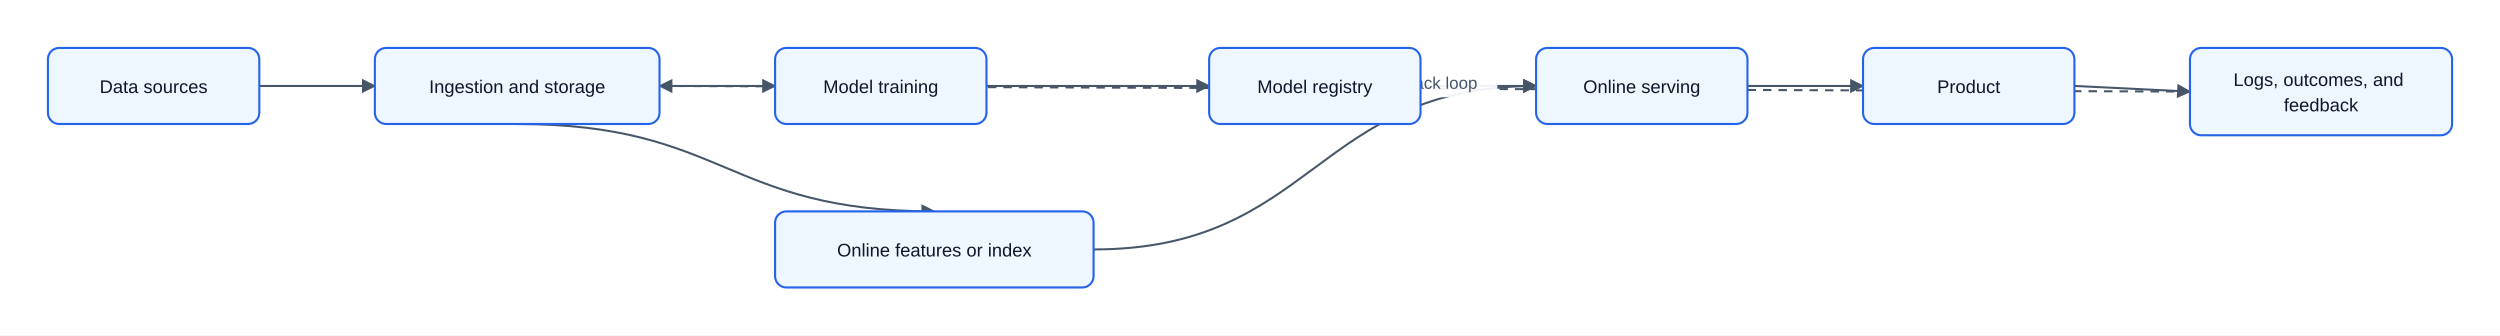
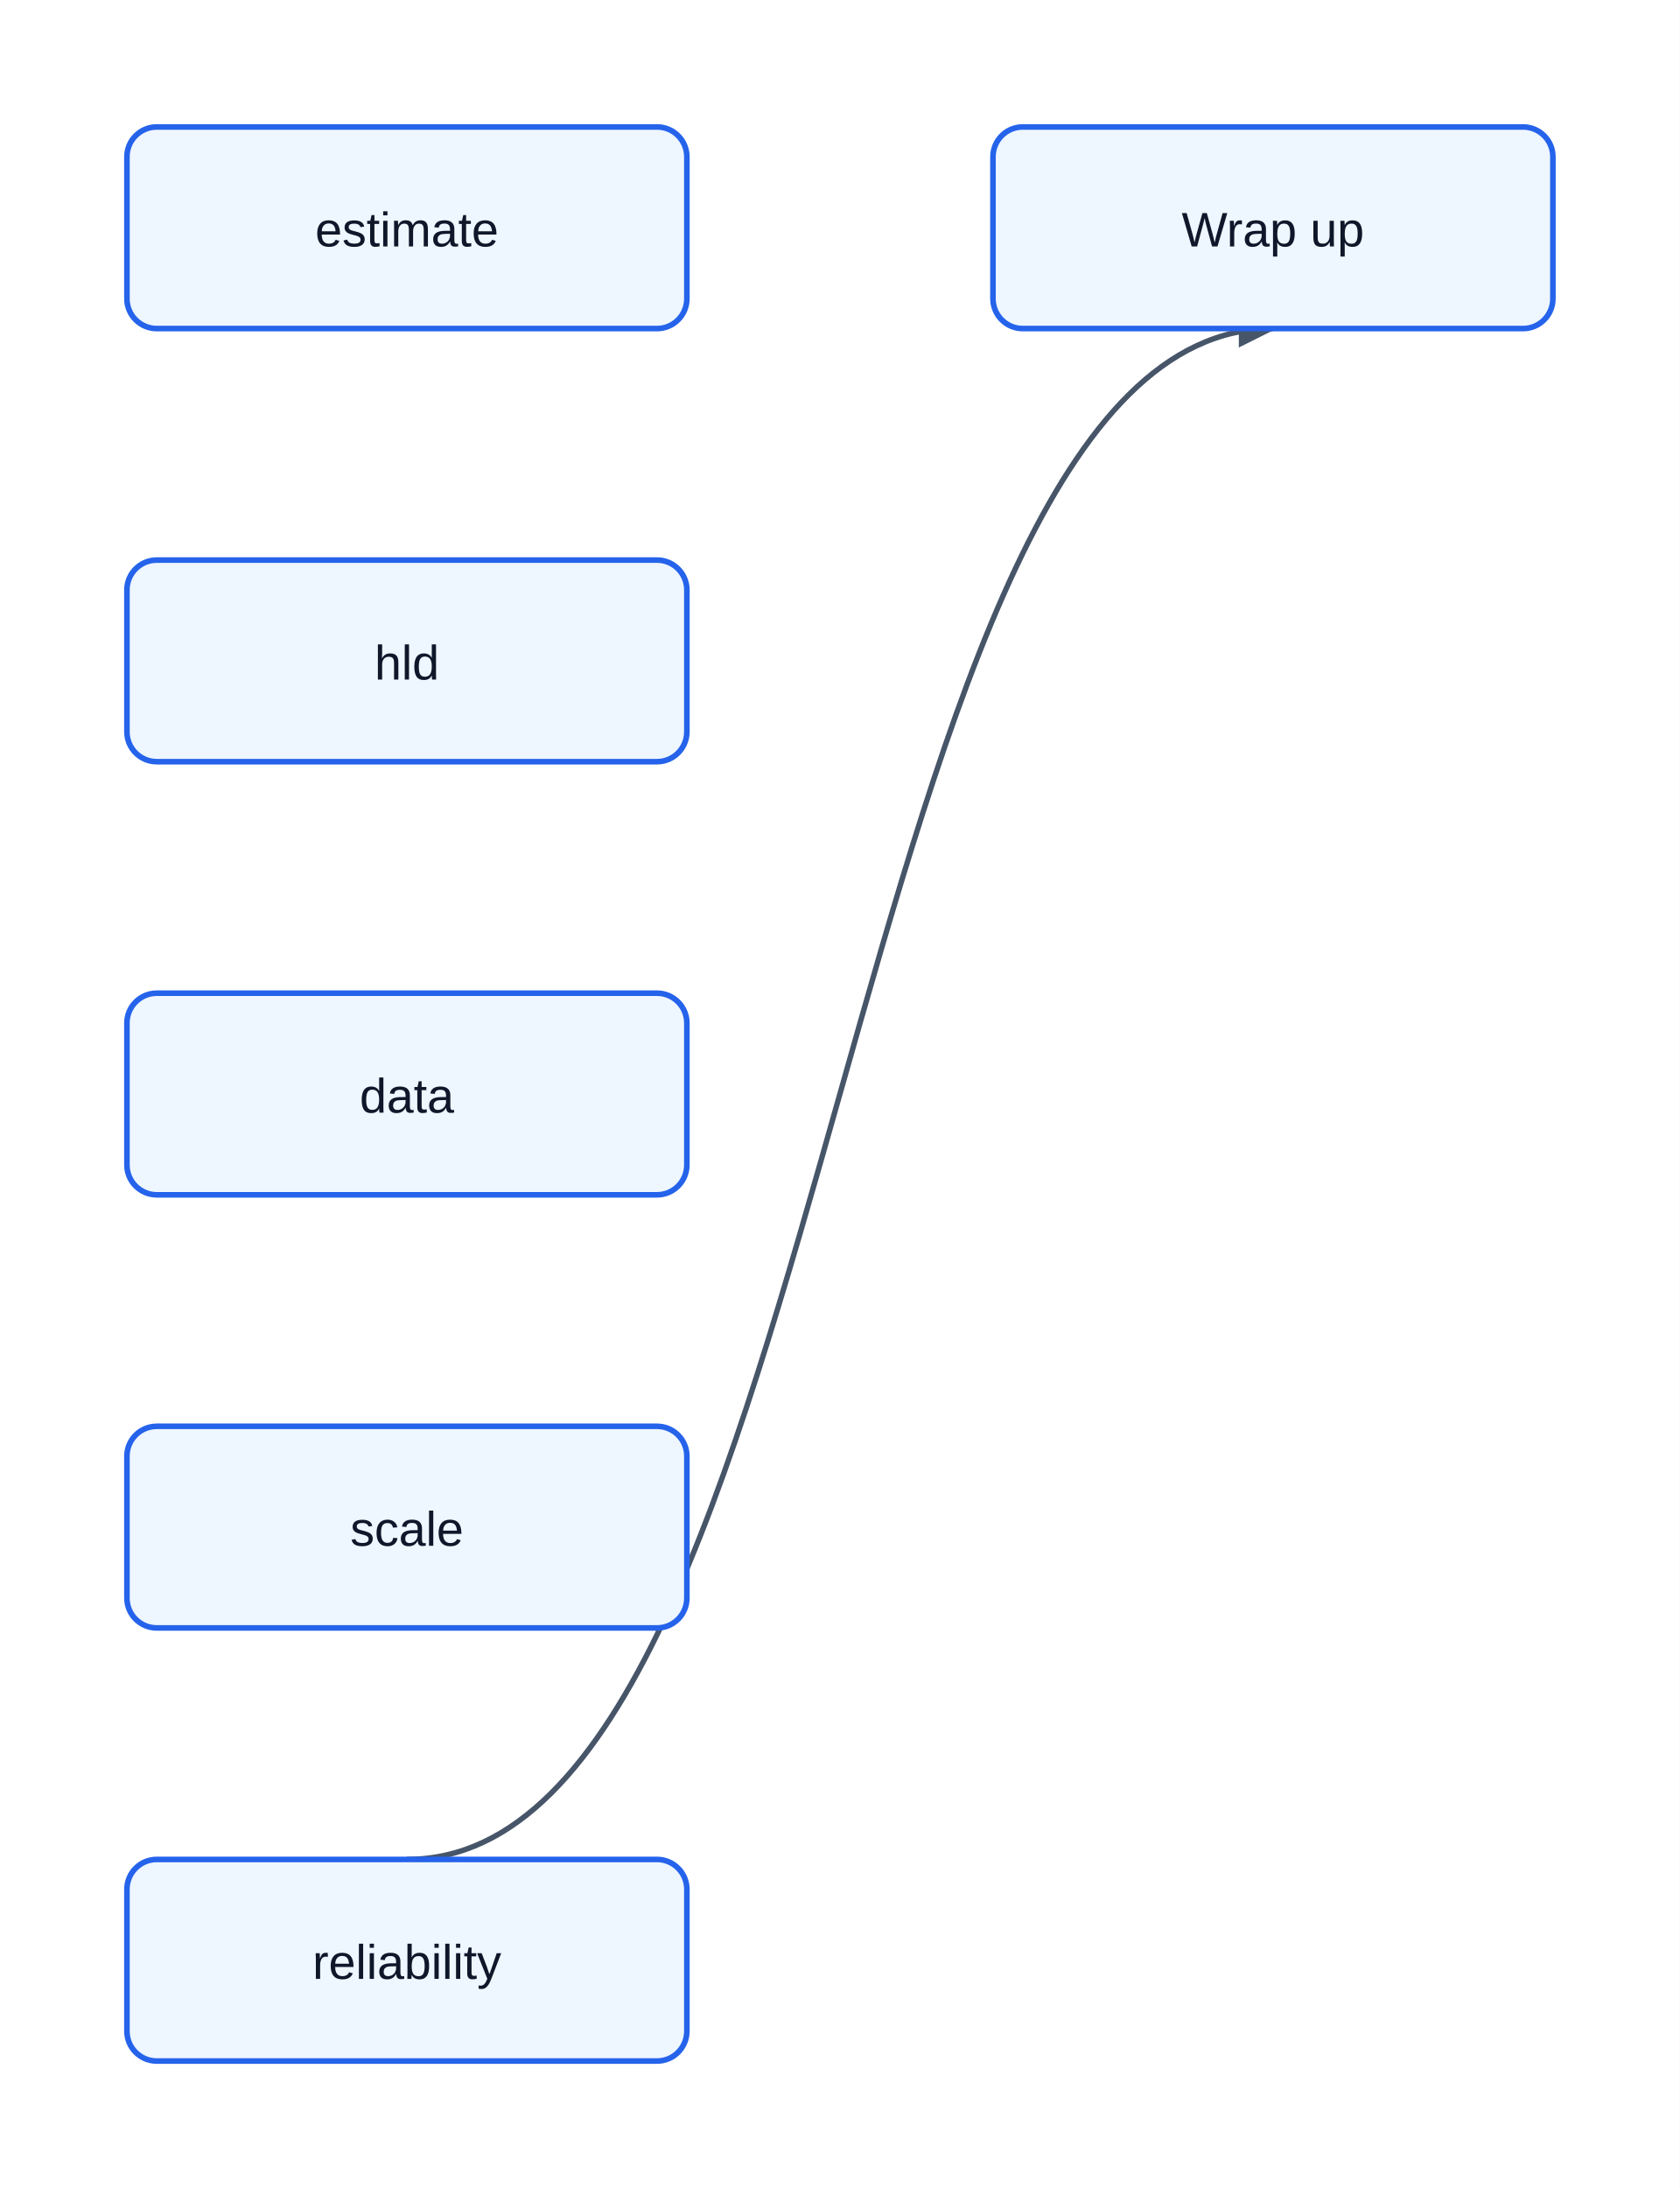
- <svg xmlns="http://www.w3.org/2000/svg" width="1774" height="238" viewBox="0 0 1774 238" role="img" aria-labelledby="title desc">
+ <svg xmlns="http://www.w3.org/2000/svg" width="450" height="586" viewBox="0 0 450 586" role="img" aria-labelledby="title desc">
  <defs>
    <marker id="arrow" viewBox="0 0 10 10" refX="9" refY="5" markerWidth="7" markerHeight="7" orient="auto-start-reverse">
      <path d="M 0 0 L 10 5 L 0 10 z" fill="#475569" />
    </marker>
  </defs>
  <style>
.canvas{fill:#ffffff}.group{fill:#f8fafc;stroke:#cbd5e1;stroke-width:1.4}.group-title{font:600 14px Arial,sans-serif;fill:#334155}.node{fill:#eef6ff;stroke:#2563eb;stroke-width:1.5}.diamond{fill:#fff7ed;stroke:#ea580c;stroke-width:1.5}.node-text{font:13px Arial,sans-serif;fill:#0f172a}.edge{fill:none;stroke:#475569;stroke-width:1.45}.edge-label{font:12px Arial,sans-serif;fill:#475569}.label-bg{fill:#ffffff;opacity:.92}
</style>
-   <rect class="canvas" x="0" y="0" width="1774" height="238" />
-   <path class="edge" d="M 184.0 61.0 L 266.0 61.0" marker-end="url(#arrow)" />
-   <path class="edge" d="M 468.0 61.0 L 550.0 61.0" marker-end="url(#arrow)" />
-   <path class="edge" d="M 700.0 61.0 L 858.0 61.0" marker-end="url(#arrow)" />
-   <path class="edge" d="M 1008.0 61.0 L 1090.0 61.0" marker-end="url(#arrow)" />
-   <path class="edge" d="M 367.0 88.0 C 515.0 88.0, 515.0 150.0, 663.0 150.0" marker-end="url(#arrow)" />
-   <path class="edge" d="M 776.0 177.0 C 933.0 177.0, 933.0 61.0, 1090.0 61.0" marker-end="url(#arrow)" />
-   <path class="edge" d="M 1240.0 61.0 L 1322.0 61.0" marker-end="url(#arrow)" />
-   <path class="edge" d="M 1472.0 61.0 L 1554.0 65.0" marker-end="url(#arrow)" />
-   <path class="edge" d="M 1554.0 65.0 L 468.0 61.0" marker-end="url(#arrow)" stroke-dasharray="6 5" />
-   <rect class="label-bg" x="959.5" y="49.0" width="103.0" height="20" rx="4" />
-   <text class="edge-label" x="1011.0" y="63.0" text-anchor="middle">feedback loop</text>
+   <rect class="canvas" x="0" y="0" width="450" height="586" />
+   <path class="edge" d="M 109.0 498.0 C 225.0 498.0, 225.0 88.0, 341.0 88.0" marker-end="url(#arrow)" />
  <rect class="node" x="34.0" y="34.0" width="150" height="54" rx="8" />
  <text class="node-text" x="109.0" y="66.0" text-anchor="middle">
-     <tspan x="109.0" dy="0">Data sources</tspan>
+     <tspan x="109.0" dy="0">estimate</tspan>
  </text>
-   <rect class="node" x="266.0" y="34.0" width="202" height="54" rx="8" />
-   <text class="node-text" x="367.0" y="66.0" text-anchor="middle">
-     <tspan x="367.0" dy="0">Ingestion and storage</tspan>
+   <rect class="node" x="34.0" y="150.0" width="150" height="54" rx="8" />
+   <text class="node-text" x="109.0" y="182.0" text-anchor="middle">
+     <tspan x="109.0" dy="0">hld</tspan>
  </text>
-   <rect class="node" x="550.0" y="34.0" width="150" height="54" rx="8" />
-   <text class="node-text" x="625.0" y="66.0" text-anchor="middle">
-     <tspan x="625.0" dy="0">Model training</tspan>
+   <rect class="node" x="34.0" y="266.0" width="150" height="54" rx="8" />
+   <text class="node-text" x="109.0" y="298.0" text-anchor="middle">
+     <tspan x="109.0" dy="0">data</tspan>
  </text>
-   <rect class="node" x="858.0" y="34.0" width="150" height="54" rx="8" />
-   <text class="node-text" x="933.0" y="66.0" text-anchor="middle">
-     <tspan x="933.0" dy="0">Model registry</tspan>
+   <rect class="node" x="34.0" y="382.0" width="150" height="54" rx="8" />
+   <text class="node-text" x="109.0" y="414.0" text-anchor="middle">
+     <tspan x="109.0" dy="0">scale</tspan>
  </text>
-   <rect class="node" x="1090.0" y="34.0" width="150" height="54" rx="8" />
-   <text class="node-text" x="1165.0" y="66.0" text-anchor="middle">
-     <tspan x="1165.0" dy="0">Online serving</tspan>
+   <rect class="node" x="34.0" y="498.0" width="150" height="54" rx="8" />
+   <text class="node-text" x="109.0" y="530.0" text-anchor="middle">
+     <tspan x="109.0" dy="0">reliability</tspan>
  </text>
-   <rect class="node" x="550.0" y="150.0" width="226" height="54" rx="8" />
-   <text class="node-text" x="663.0" y="182.0" text-anchor="middle">
-     <tspan x="663.0" dy="0">Online features or index</tspan>
-   </text>
-   <rect class="node" x="1322.0" y="34.0" width="150" height="54" rx="8" />
-   <text class="node-text" x="1397.0" y="66.0" text-anchor="middle">
-     <tspan x="1397.0" dy="0">Product</tspan>
-   </text>
-   <rect class="node" x="1554.0" y="34.0" width="186" height="62" rx="8" />
-   <text class="node-text" x="1647.0" y="70.0" text-anchor="middle">
-     <tspan x="1647.0" dy="-9">Logs, outcomes, and</tspan>
-     <tspan x="1647.0" dy="18">feedback</tspan>
+   <rect class="node" x="266.0" y="34.0" width="150" height="54" rx="8" />
+   <text class="node-text" x="341.0" y="66.0" text-anchor="middle">
+     <tspan x="341.0" dy="0">Wrap up</tspan>
  </text>
</svg>
